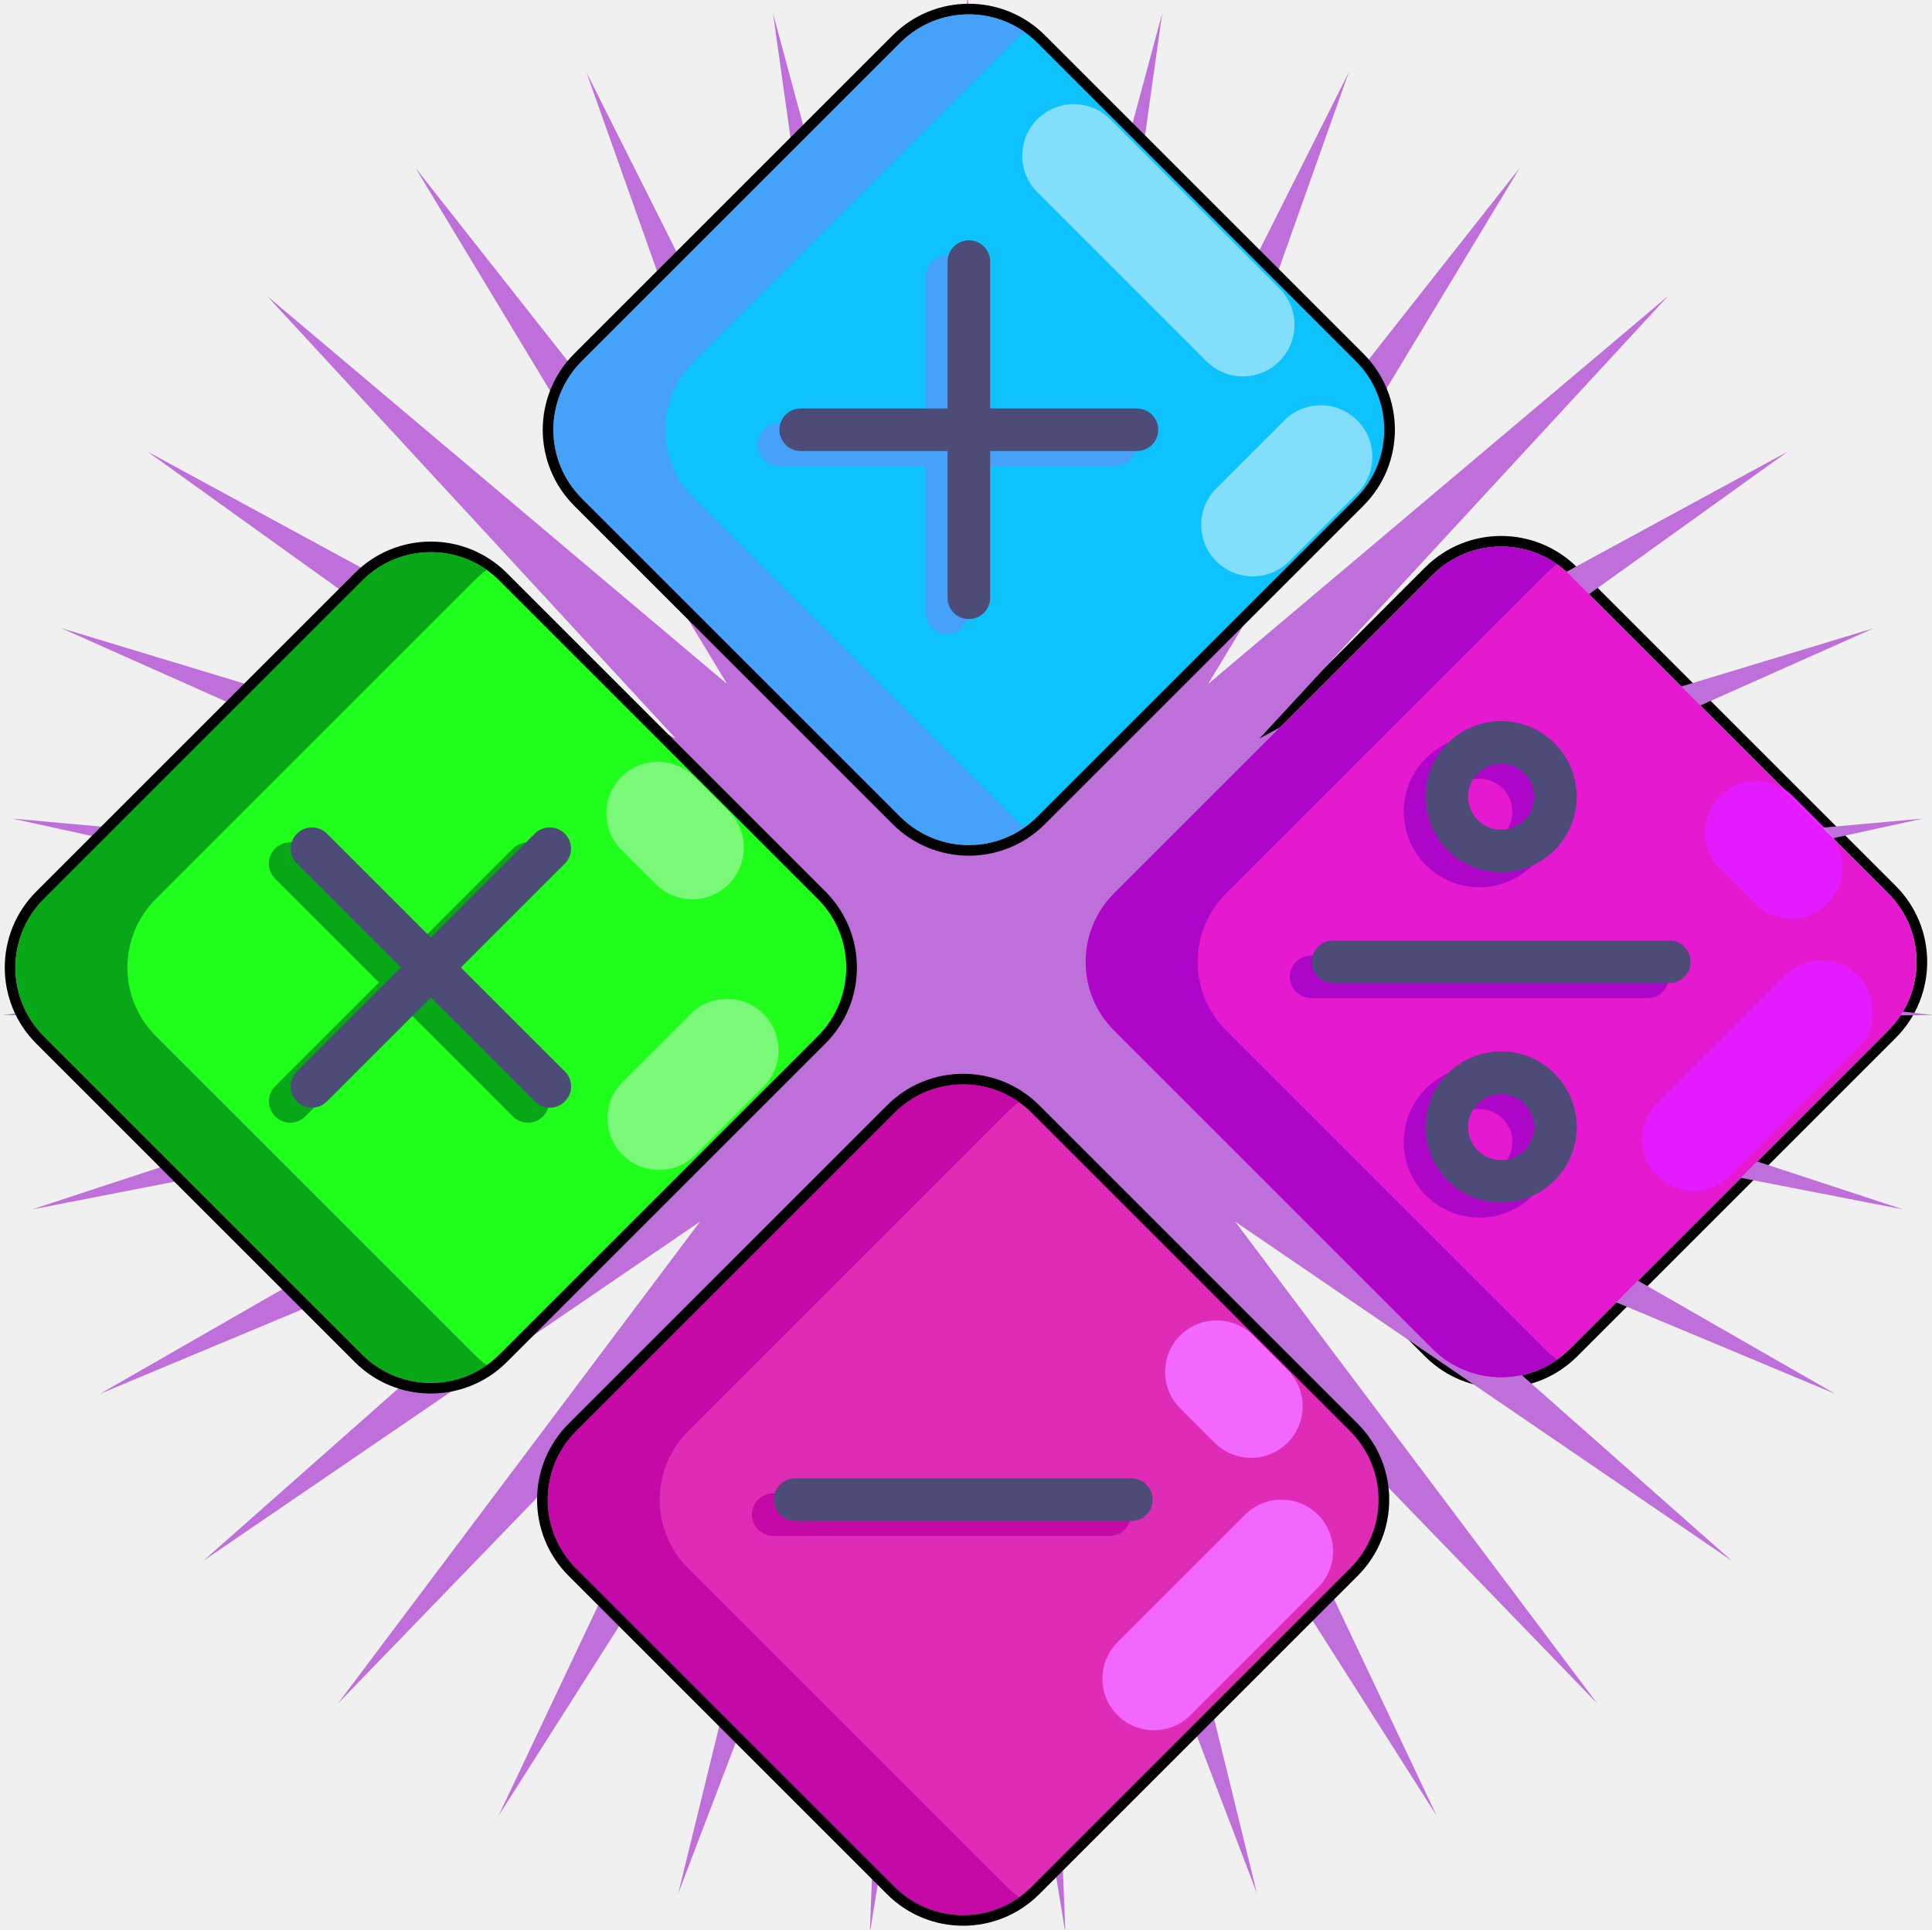
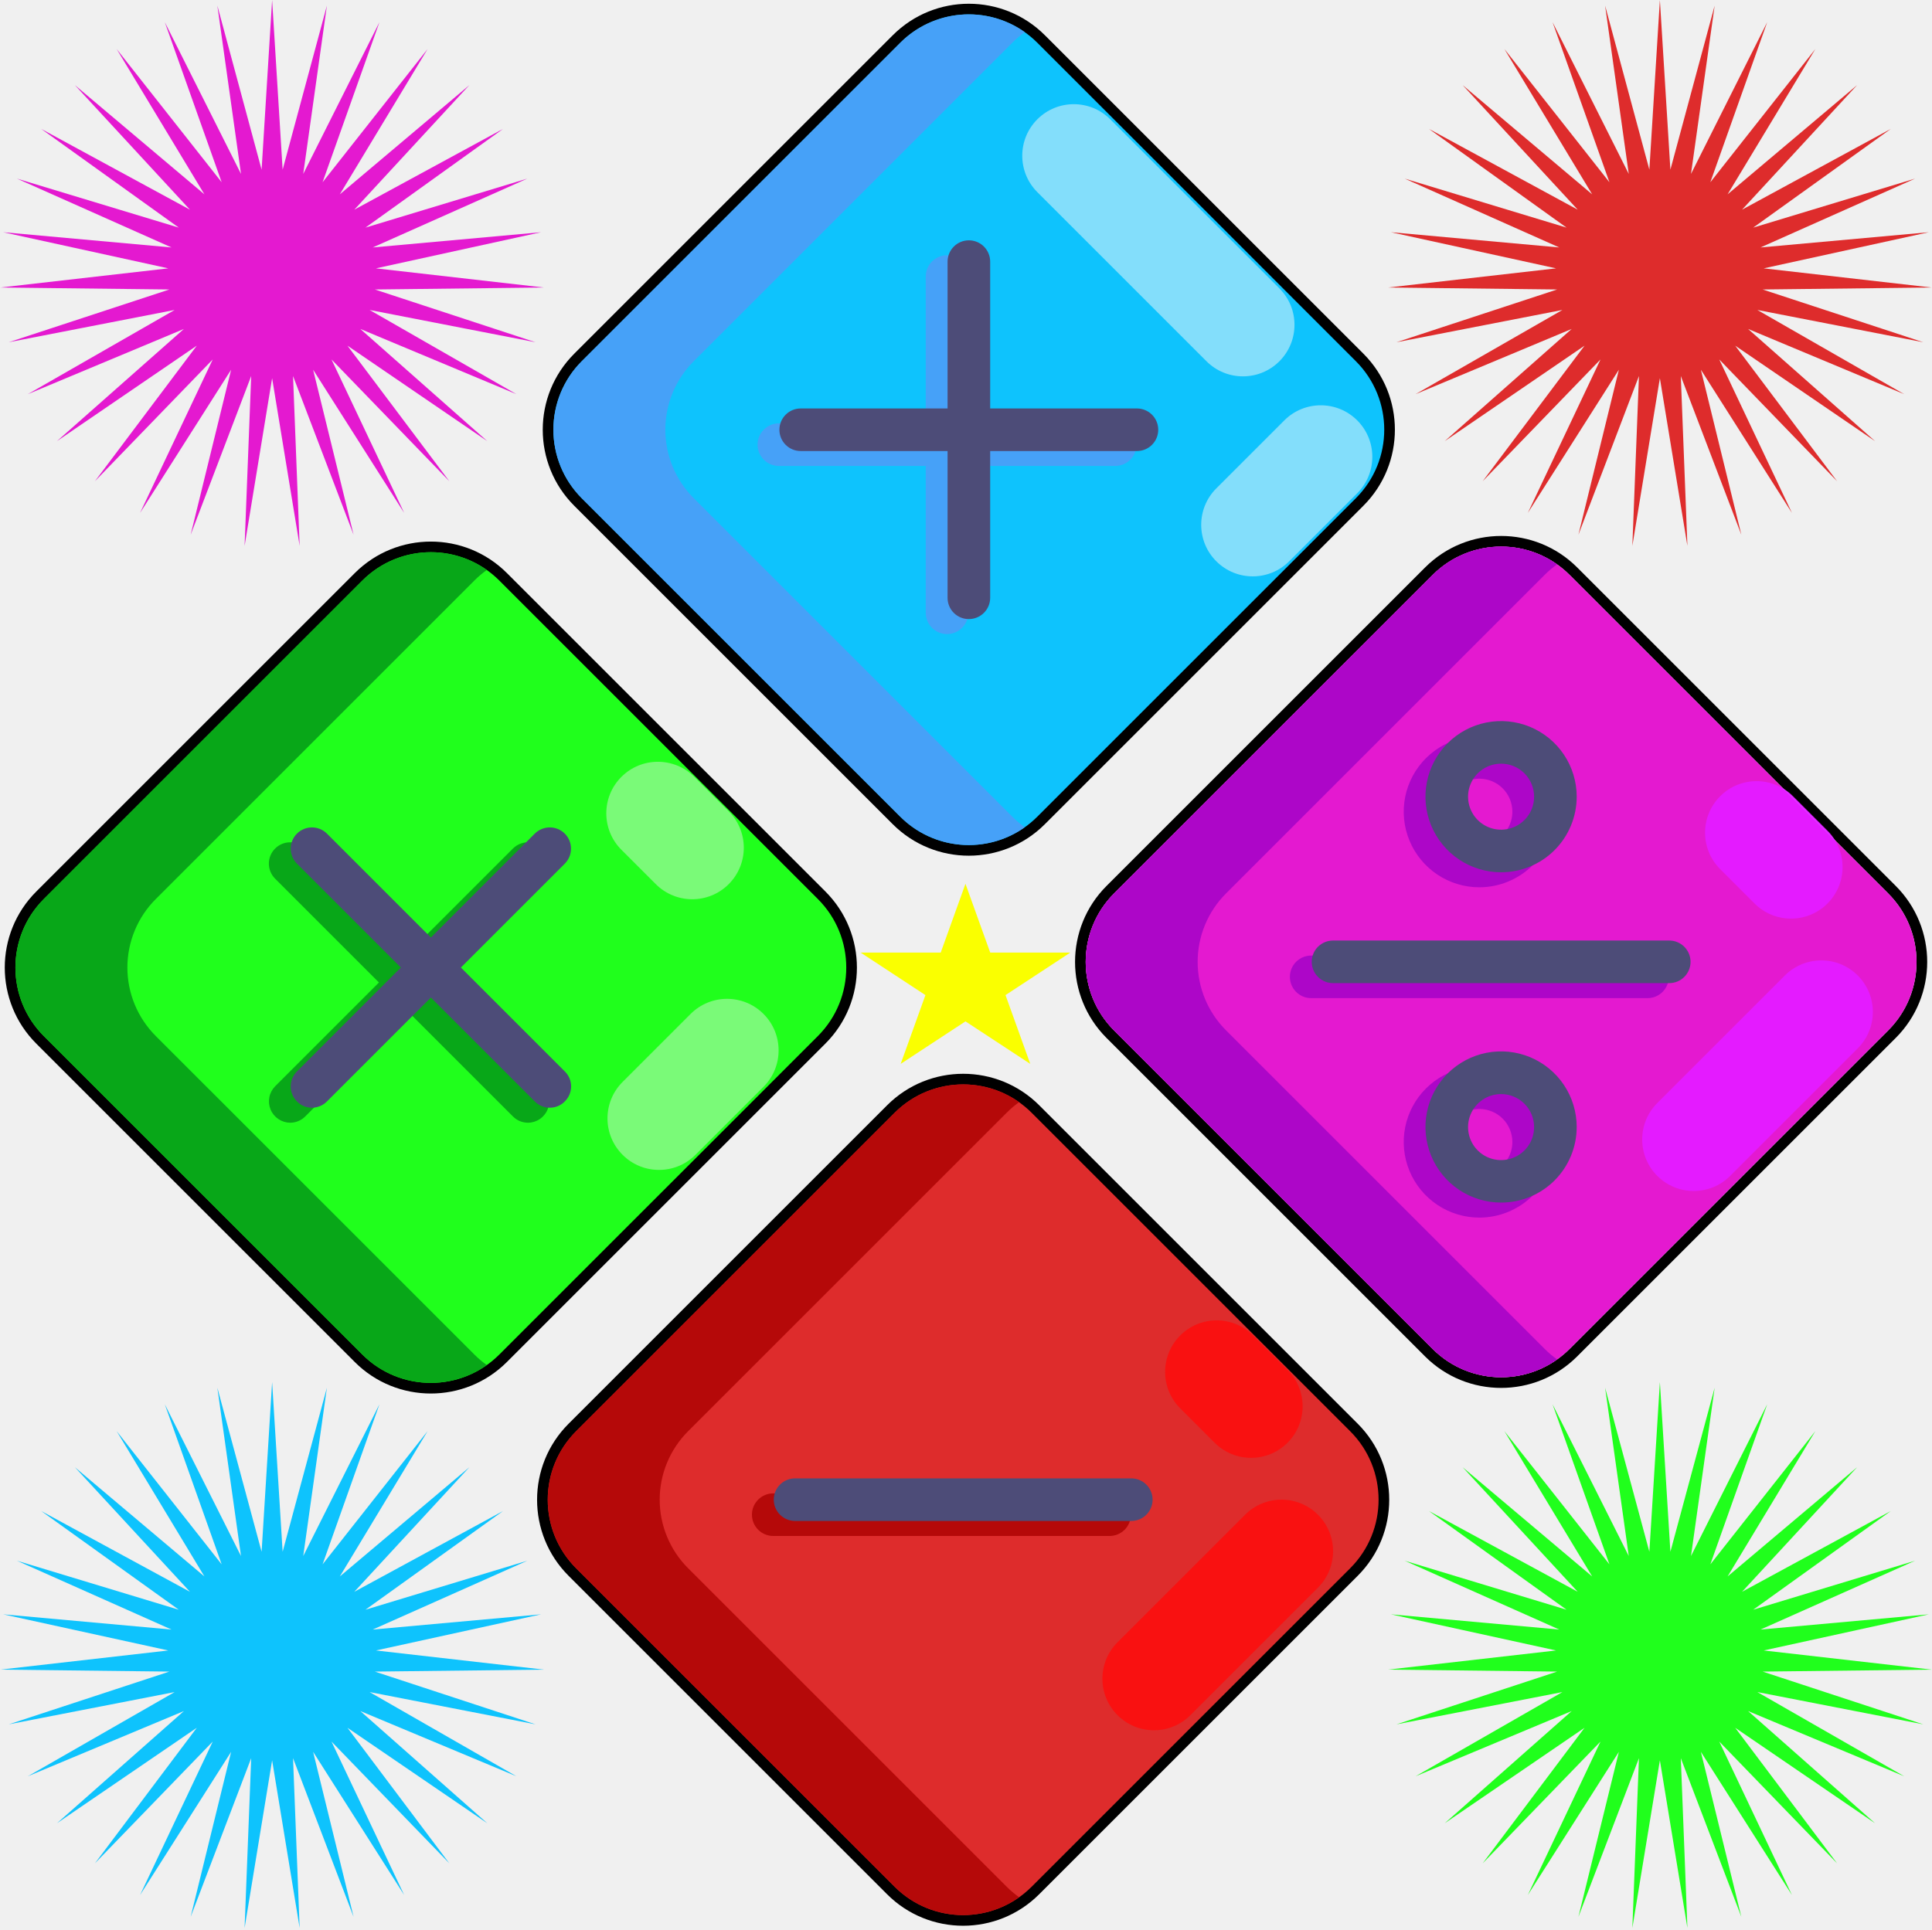
<svg xmlns="http://www.w3.org/2000/svg" width="1814" height="1812" viewBox="0 0 1814 1812" fill="none">
  <g clip-path="url(#clip0_1_2)">
    <path d="M1776.38 835.499L1477.34 536.463C1439.85 498.973 1379.07 498.973 1341.58 536.463L1042.51 835.527C1005.02 873.017 1005.02 933.801 1042.51 971.291L1341.55 1270.33C1379.04 1307.82 1439.82 1307.82 1477.31 1270.33L1776.38 971.263C1813.87 933.773 1813.87 872.989 1776.38 835.499Z" fill="#FA00FF" style="mix-blend-mode:lighten" />
    <path d="M1776.38 835.499L1477.34 536.463C1439.85 498.973 1379.07 498.973 1341.58 536.463L1042.51 835.527C1005.02 873.017 1005.02 933.801 1042.51 971.291L1341.55 1270.33C1379.04 1307.82 1439.82 1307.82 1477.31 1270.33L1776.38 971.263C1813.87 933.773 1813.87 872.989 1776.38 835.499Z" stroke="black" stroke-width="10" />
-     <path d="M908.5 -6L943.568 560.054L1091.18 12.689L1012.27 574.258L1266.38 67.992L1076.72 602.085L1426.93 157.643L1134.29 642.395L1566.25 277.973L1182.61 693.537L1678.64 424.056L1219.71 753.419L1759.51 589.91L1244.07 819.589L1805.54 768.746L1254.69 889.337L1814.84 953.243L1251.14 959.808L1787.03 1135.85L1233.56 1028.12L1723.26 1309.08L1202.67 1091.47L1626.13 1465.85L1159.74 1147.27L1499.62 1599.75L1106.52 1193.23L1348.91 1705.28L1045.2 1227.47L1180.17 1778.13L978.277 1248.6L1000.31 1815.32L908.5 1255.73L816.69 1815.32L838.723 1248.6L636.828 1778.13L771.803 1227.47L468.088 1705.28L710.479 1193.23L317.379 1599.75L657.262 1147.27L190.871 1465.85L614.331 1091.47L93.742 1309.08L583.443 1028.12L29.97 1135.85L565.863 959.808L2.165 953.243L562.311 889.337L11.465 768.746L572.931 819.589L57.49 589.91L597.29 753.419L138.355 424.056L634.39 693.537L250.751 277.973L682.712 642.395L390.074 157.643L740.278 602.085L550.622 67.992L804.731 574.258L725.822 12.689L873.432 560.054L908.5 -6Z" fill="#BE6FDA" />
+     <path d="M906.5 830L929.737 894.607H1004.93L944.099 934.536L967.336 999.143L906.5 959.214L845.664 999.143L868.901 934.536L808.066 894.607H883.263L906.5 830Z" fill="#FAFF00" />
    <path d="M1273.04 339.21L974.006 40.175C938.469 4.637 880.851 4.637 845.313 40.175L546.249 339.238C510.712 374.776 510.712 432.394 546.249 467.932L845.285 766.967C880.822 802.505 938.44 802.505 973.978 766.967L1273.04 467.904C1308.58 432.366 1308.58 374.748 1273.04 339.21Z" fill="#67BAEB" />
    <path d="M1772.84 839.034L1473.81 539.999C1438.27 504.461 1380.65 504.461 1345.11 539.999L1046.05 839.062C1010.51 874.6 1010.51 932.218 1046.05 967.756L1345.08 1266.79C1380.62 1302.33 1438.24 1302.33 1473.78 1266.79L1772.84 967.728C1808.38 932.19 1808.38 874.572 1772.84 839.034Z" fill="#E419D0" />
    <path d="M771.458 840.775L472.423 541.739C434.932 504.249 374.148 504.249 336.658 541.739L37.594 840.803C0.104 878.293 0.104 939.077 37.594 976.567L336.63 1275.6C374.12 1313.09 434.904 1313.09 472.394 1275.6L771.458 976.539C808.948 939.049 808.948 878.265 771.458 840.775Z" fill="#20FF1C" stroke="black" stroke-width="10" />
    <path d="M1267.72 1344.13L968.687 1045.1C933.149 1009.56 875.531 1009.56 839.994 1045.1L540.93 1344.16C505.392 1379.7 505.392 1437.32 540.93 1472.86L839.965 1771.89C875.503 1807.43 933.121 1807.43 968.659 1771.89L1267.72 1472.83C1303.26 1437.29 1303.26 1379.67 1267.72 1344.13Z" fill="#67BAEB" />
    <path d="M1276.58 335.675L977.542 36.639C940.052 -0.851 879.268 -0.851 841.777 36.639L542.714 335.703C505.223 373.193 505.223 433.977 542.714 471.467L841.749 770.503C879.239 807.993 940.023 807.993 977.514 770.503L1276.58 471.439C1314.07 433.949 1314.07 373.165 1276.58 335.675Z" fill="#0EC3FD" stroke="black" stroke-width="10" />
-     <path d="M1271.26 1340.6L972.223 1041.56C934.732 1004.07 873.948 1004.07 836.458 1041.56L537.394 1340.63C499.904 1378.12 499.904 1438.9 537.394 1476.39L836.43 1775.43C873.92 1812.92 934.704 1812.92 972.194 1775.43L1271.26 1476.36C1308.75 1438.87 1308.75 1378.09 1271.26 1340.6Z" fill="#DE2CB7" stroke="black" stroke-width="10" />
+     <path d="M1271.26 1340.6L972.223 1041.56C934.732 1004.07 873.948 1004.07 836.458 1041.56L537.394 1340.63C499.904 1378.12 499.904 1438.9 537.394 1476.39L836.43 1775.43C873.92 1812.92 934.704 1812.92 972.194 1775.43L1271.26 1476.36C1308.75 1438.87 1308.75 1378.09 1271.26 1340.6Z" fill="#DE2C2C" stroke="black" stroke-width="10" />
    <path d="M950.5 767L651.4 467.9C642.937 459.456 636.223 449.426 631.641 438.384C627.06 427.342 624.702 415.505 624.702 403.55C624.702 391.595 627.06 379.758 631.641 368.716C636.223 357.674 642.937 347.644 651.4 339.2L950.5 40.1C954.112 36.474 958.026 33.162 962.2 30.2C944.678 17.796 923.334 11.986 901.942 13.797C880.55 15.609 860.487 24.925 845.3 40.1L546.2 339.2C529.157 356.279 519.585 379.422 519.585 403.55C519.585 427.678 529.157 450.821 546.2 467.9L845.3 767C860.487 782.175 880.55 791.491 901.942 793.303C923.334 795.114 944.678 789.305 962.2 776.9C958.026 773.938 954.112 770.626 950.5 767Z" fill="#46A1F8" />
    <path d="M1450.3 1266.8L1151.2 967.7C1142.74 959.256 1136.02 949.226 1131.44 938.184C1126.86 927.142 1124.5 915.305 1124.5 903.35C1124.5 891.395 1126.86 879.558 1131.44 868.516C1136.02 857.474 1142.74 847.444 1151.2 839L1450.3 539.9C1453.91 536.274 1457.83 532.962 1462 530C1444.48 517.596 1423.13 511.786 1401.74 513.597C1380.35 515.409 1360.29 524.725 1345.1 539.9L1046 839C1028.96 856.079 1019.38 879.222 1019.38 903.35C1019.38 927.478 1028.96 950.621 1046 967.7L1345.1 1266.8C1360.29 1281.97 1380.35 1291.29 1401.74 1293.1C1423.13 1294.91 1444.48 1289.1 1462 1276.7C1457.83 1273.74 1453.91 1270.43 1450.3 1266.8Z" fill="#AD06C8" />
    <path d="M445.4 1272.1L146.3 973C137.837 964.556 131.123 954.526 126.541 943.484C121.96 932.442 119.602 920.605 119.602 908.65C119.602 896.695 121.96 884.858 126.541 873.816C131.123 862.774 137.837 852.744 146.3 844.3L445.4 545.2C449.012 541.574 452.926 538.262 457.1 535.3C439.578 522.896 418.234 517.086 396.842 518.897C375.45 520.709 355.387 530.025 340.2 545.2L41.1 844.3C24.057 861.379 14.485 884.522 14.485 908.65C14.485 932.778 24.057 955.921 41.1 973L340.2 1272.1C355.387 1287.27 375.45 1296.59 396.842 1298.4C418.234 1300.21 439.578 1294.4 457.1 1282C452.926 1279.04 449.012 1275.73 445.4 1272.1Z" fill="#08A718" />
-     <path d="M945.2 1771.9L646.1 1472.8C637.637 1464.36 630.923 1454.33 626.341 1443.28C621.76 1432.24 619.402 1420.4 619.402 1408.45C619.402 1396.5 621.76 1384.66 626.341 1373.62C630.923 1362.57 637.637 1352.54 646.1 1344.1L945.2 1045C948.812 1041.37 952.726 1038.06 956.9 1035.1C939.378 1022.7 918.034 1016.89 896.642 1018.7C875.25 1020.51 855.187 1029.83 840 1045L540.9 1344.1C523.857 1361.18 514.285 1384.32 514.285 1408.45C514.285 1432.58 523.857 1455.72 540.9 1472.8L840 1771.9C855.187 1787.07 875.25 1796.39 896.642 1798.2C918.034 1800.01 939.378 1794.2 956.9 1781.8C952.726 1778.84 948.812 1775.53 945.2 1771.9Z" fill="#C509A7" />
+     <path d="M945.2 1771.9L646.1 1472.8C637.637 1464.36 630.923 1454.33 626.341 1443.28C621.76 1432.24 619.402 1420.4 619.402 1408.45C619.402 1396.5 621.76 1384.66 626.341 1373.62C630.923 1362.57 637.637 1352.54 646.1 1344.1L945.2 1045C948.812 1041.37 952.726 1038.06 956.9 1035.1C939.378 1022.7 918.034 1016.89 896.642 1018.7C875.25 1020.51 855.187 1029.83 840 1045L540.9 1344.1C523.857 1361.18 514.285 1384.32 514.285 1408.45C514.285 1432.58 523.857 1455.72 540.9 1472.8L840 1771.9C855.187 1787.07 875.25 1796.39 896.642 1798.2C918.034 1800.01 939.378 1794.2 956.9 1781.8C952.726 1778.84 948.812 1775.53 945.2 1771.9V1771.9Z" fill="#B50909" />
    <path d="M272.4 1054.4C268.457 1054.36 264.614 1053.15 261.35 1050.94C258.086 1048.73 255.544 1045.61 254.041 1041.96C252.538 1038.32 252.14 1034.31 252.898 1030.44C253.655 1026.57 255.534 1023.01 258.3 1020.2L481.6 796.9C485.353 793.147 490.443 791.039 495.75 791.039C501.057 791.039 506.147 793.147 509.9 796.9C513.653 800.653 515.761 805.743 515.761 811.05C515.761 816.357 513.653 821.447 509.9 825.2L286.6 1048.5C284.739 1050.37 282.527 1051.86 280.09 1052.87C277.653 1053.88 275.039 1054.4 272.4 1054.4Z" fill="#08A718" />
-     <path d="M495.7 1054.4C493.077 1054.39 490.481 1053.87 488.061 1052.86C485.641 1051.85 483.445 1050.36 481.6 1048.5L258.3 825.2C254.547 821.447 252.439 816.357 252.439 811.05C252.439 805.743 254.547 800.653 258.3 796.9C262.053 793.147 267.143 791.039 272.45 791.039C277.757 791.039 282.847 793.147 286.6 796.9L509.9 1020.2C512.672 1023.02 514.552 1026.59 515.306 1030.47C516.06 1034.34 515.654 1038.36 514.139 1042.01C512.624 1045.66 510.067 1048.78 506.787 1050.98C503.508 1053.19 499.651 1054.38 495.7 1054.4Z" fill="#08A718" />
-     <path d="M292.9 1040.3C290.274 1040.32 287.671 1039.8 285.248 1038.79C282.825 1037.78 280.632 1036.28 278.8 1034.4C276.943 1032.55 275.47 1030.35 274.465 1027.93C273.46 1025.51 272.943 1022.92 272.943 1020.3C272.943 1017.68 273.46 1015.09 274.465 1012.67C275.47 1010.25 276.943 1008.05 278.8 1006.2L502.1 782.9C503.952 781.048 506.15 779.58 508.569 778.577C510.988 777.575 513.581 777.06 516.2 777.06C518.819 777.06 521.412 777.575 523.831 778.577C526.25 779.58 528.448 781.048 530.3 782.9C532.152 784.752 533.62 786.95 534.623 789.369C535.625 791.788 536.14 794.381 536.14 797C536.14 799.619 535.625 802.212 534.623 804.631C533.62 807.05 532.152 809.248 530.3 811.1L307 1034.4C305.155 1036.26 302.959 1037.75 300.539 1038.76C298.119 1039.77 295.523 1040.29 292.9 1040.3Z" fill="#4D4C78" />
+     <path d="M495.7 1054.4C493.077 1054.39 490.481 1053.87 488.061 1052.86C485.641 1051.85 483.445 1050.36 481.6 1048.5L258.3 825.2C254.547 821.447 252.439 816.357 252.439 811.05C252.439 805.743 254.547 800.653 258.3 796.9C262.053 793.147 267.143 791.039 272.45 791.039C277.757 791.039 282.847 793.147 286.6 796.9L509.9 1020.2C512.672 1023.02 514.552 1026.59 515.306 1030.47C516.06 1034.34 515.654 1038.36 514.139 1042.01C512.624 1045.66 510.067 1048.78 506.787 1050.98C503.508 1053.19 499.651 1054.38 495.7 1054.4V1054.4Z" fill="#08A718" />
+     <path d="M292.9 1040.3C290.274 1040.32 287.671 1039.8 285.248 1038.79C282.825 1037.78 280.632 1036.28 278.8 1034.4C276.943 1032.55 275.47 1030.35 274.465 1027.93C273.46 1025.51 272.943 1022.92 272.943 1020.3C272.943 1017.68 273.46 1015.09 274.465 1012.67C275.47 1010.25 276.943 1008.05 278.8 1006.2L502.1 782.9C503.952 781.048 506.15 779.58 508.569 778.577C510.988 777.575 513.581 777.06 516.2 777.06C518.819 777.06 521.412 777.575 523.831 778.577C526.25 779.58 528.448 781.048 530.3 782.9C532.152 784.752 533.62 786.95 534.623 789.369C535.625 791.788 536.14 794.381 536.14 797C536.14 799.619 535.625 802.212 534.623 804.631C533.62 807.05 532.152 809.248 530.3 811.1L307 1034.4C305.155 1036.26 302.959 1037.75 300.539 1038.76C298.119 1039.77 295.523 1040.29 292.9 1040.3V1040.3Z" fill="#4D4C78" />
    <path d="M516.2 1040.3C513.574 1040.32 510.971 1039.8 508.548 1038.79C506.125 1037.78 503.932 1036.28 502.1 1034.4L278.8 811.1C275.06 807.36 272.96 802.289 272.96 797C272.96 791.711 275.06 786.64 278.8 782.9C282.54 779.16 287.611 777.06 292.9 777.06C298.189 777.06 303.26 779.16 307 782.9L530.3 1006.2C532.181 1008.04 533.675 1010.23 534.696 1012.65C535.716 1015.07 536.242 1017.67 536.242 1020.3C536.242 1022.93 535.716 1025.53 534.696 1027.95C533.675 1030.37 532.181 1032.56 530.3 1034.4C528.468 1036.28 526.275 1037.78 523.852 1038.79C521.429 1039.8 518.826 1040.32 516.2 1040.3Z" fill="#4D4C78" />
-     <path d="M1041.8 1442.5H726C720.696 1442.5 715.609 1440.39 711.858 1436.64C708.107 1432.89 706 1427.8 706 1422.5C706 1417.2 708.107 1412.11 711.858 1408.36C715.609 1404.61 720.696 1402.5 726 1402.5H1041.8C1047.1 1402.5 1052.19 1404.61 1055.94 1408.36C1059.69 1412.11 1061.8 1417.2 1061.8 1422.5C1061.8 1427.8 1059.69 1432.89 1055.94 1436.64C1052.19 1440.39 1047.1 1442.5 1041.8 1442.5Z" fill="#C509A7" />
+     <path d="M1041.8 1442.5H726C720.696 1442.5 715.609 1440.39 711.858 1436.64C708.107 1432.89 706 1427.8 706 1422.5C706 1417.2 708.107 1412.11 711.858 1408.36C715.609 1404.61 720.696 1402.5 726 1402.5H1041.8C1047.1 1402.5 1052.19 1404.61 1055.94 1408.36C1059.69 1412.11 1061.8 1417.2 1061.8 1422.5C1061.8 1427.8 1059.69 1432.89 1055.94 1436.64C1052.19 1440.39 1047.1 1442.5 1041.8 1442.5Z" fill="#B50909" />
    <path d="M1062.2 1428.4H746.5C741.196 1428.4 736.109 1426.29 732.358 1422.54C728.607 1418.79 726.5 1413.7 726.5 1408.4C726.5 1403.1 728.607 1398.01 732.358 1394.26C736.109 1390.51 741.196 1388.4 746.5 1388.4H1062.2C1067.5 1388.4 1072.59 1390.51 1076.34 1394.26C1080.09 1398.01 1082.2 1403.1 1082.2 1408.4C1082.2 1413.7 1080.09 1418.79 1076.34 1422.54C1072.59 1426.29 1067.5 1428.4 1062.2 1428.4Z" fill="#4D4C78" />
-     <path d="M889.2 595.5C883.896 595.5 878.809 593.393 875.058 589.642C871.307 585.891 869.2 580.804 869.2 575.5V259.7C869.2 254.396 871.307 249.309 875.058 245.558C878.809 241.807 883.896 239.7 889.2 239.7C894.504 239.7 899.591 241.807 903.342 245.558C907.093 249.309 909.2 254.396 909.2 259.7V575.5C909.174 580.796 907.058 585.868 903.313 589.613C899.568 593.358 894.496 595.474 889.2 595.5Z" fill="#46A1F8" />
+     <path d="M889.2 595.5C883.896 595.5 878.809 593.393 875.058 589.642C871.307 585.891 869.2 580.804 869.2 575.5V259.7C869.2 254.396 871.307 249.309 875.058 245.558C878.809 241.807 883.896 239.7 889.2 239.7C894.504 239.7 899.591 241.807 903.342 245.558C907.093 249.309 909.2 254.396 909.2 259.7V575.5C909.174 580.796 907.058 585.868 903.313 589.613C899.568 593.358 894.496 595.474 889.2 595.5V595.5Z" fill="#46A1F8" />
    <path d="M1047.1 437.6H731.3C725.996 437.6 720.909 435.493 717.158 431.742C713.407 427.991 711.3 422.904 711.3 417.6C711.3 412.296 713.407 407.209 717.158 403.458C720.909 399.707 725.996 397.6 731.3 397.6H1047.1C1052.4 397.6 1057.49 399.707 1061.24 403.458C1064.99 407.209 1067.1 412.296 1067.1 417.6C1067.1 422.904 1064.99 427.991 1061.24 431.742C1057.49 435.493 1052.4 437.6 1047.1 437.6Z" fill="#46A1F8" />
    <path d="M1546.9 937.4H1231.1C1225.8 937.4 1220.71 935.293 1216.96 931.542C1213.21 927.791 1211.1 922.704 1211.1 917.4C1211.1 912.096 1213.21 907.009 1216.96 903.258C1220.71 899.507 1225.8 897.4 1231.1 897.4H1546.9C1552.2 897.4 1557.29 899.507 1561.04 903.258C1564.79 907.009 1566.9 912.096 1566.9 917.4C1566.9 922.704 1564.79 927.791 1561.04 931.542C1557.29 935.293 1552.2 937.4 1546.9 937.4Z" fill="#AD06C8" />
-     <path d="M1389 833.3C1374.96 833.3 1361.23 829.136 1349.55 821.334C1337.88 813.533 1328.78 802.444 1323.4 789.471C1318.03 776.497 1316.62 762.221 1319.36 748.449C1322.1 734.676 1328.87 722.025 1338.8 712.095C1348.72 702.166 1361.38 695.404 1375.15 692.664C1388.92 689.925 1403.2 691.331 1416.17 696.705C1429.14 702.078 1440.23 711.179 1448.03 722.855C1455.84 734.53 1460 748.258 1460 762.3C1459.97 781.122 1452.48 799.166 1439.18 812.475C1425.87 825.785 1407.82 833.274 1389 833.3ZM1389 731.3C1382.87 731.3 1376.88 733.118 1371.78 736.524C1366.68 739.931 1362.71 744.772 1360.36 750.437C1358.01 756.101 1357.4 762.334 1358.6 768.348C1359.79 774.361 1362.74 779.885 1367.08 784.22C1371.42 788.556 1376.94 791.508 1382.95 792.704C1388.97 793.901 1395.2 793.287 1400.86 790.94C1406.53 788.594 1411.37 784.621 1414.78 779.523C1418.18 774.425 1420 768.431 1420 762.3C1420 754.078 1416.73 746.193 1410.92 740.38C1405.11 734.566 1397.22 731.3 1389 731.3Z" fill="#AD06C8" />
-     <path d="M1389 1143.5C1374.96 1143.5 1361.23 1139.34 1349.55 1131.53C1337.88 1123.73 1328.78 1112.64 1323.4 1099.67C1318.03 1086.7 1316.62 1072.42 1319.36 1058.65C1322.1 1044.88 1328.87 1032.22 1338.8 1022.3C1348.72 1012.37 1361.38 1005.6 1375.15 1002.86C1388.92 1000.12 1403.2 1001.53 1416.17 1006.9C1429.14 1012.28 1440.23 1021.38 1448.03 1033.05C1455.84 1044.73 1460 1058.46 1460 1072.5C1460 1091.33 1452.52 1109.39 1439.2 1122.7C1425.89 1136.02 1407.83 1143.5 1389 1143.5ZM1389 1041.5C1382.87 1041.5 1376.88 1043.32 1371.78 1046.72C1366.68 1050.13 1362.71 1054.97 1360.36 1060.64C1358.01 1066.3 1357.4 1072.53 1358.6 1078.55C1359.79 1084.56 1362.74 1090.08 1367.08 1094.42C1371.42 1098.76 1376.94 1101.71 1382.95 1102.9C1388.97 1104.1 1395.2 1103.49 1400.86 1101.14C1406.53 1098.79 1411.37 1094.82 1414.78 1089.72C1418.18 1084.62 1420 1078.63 1420 1072.5C1420 1064.28 1416.73 1056.39 1410.92 1050.58C1405.11 1044.77 1397.22 1041.5 1389 1041.5Z" fill="#AD06C8" />
+     <path d="M1389 833.3C1374.96 833.3 1361.23 829.136 1349.55 821.334C1337.88 813.533 1328.78 802.444 1323.4 789.471C1318.03 776.497 1316.62 762.221 1319.36 748.449C1322.1 734.676 1328.87 722.025 1338.8 712.095C1348.72 702.166 1361.38 695.404 1375.15 692.664C1388.92 689.925 1403.2 691.331 1416.17 696.705C1429.14 702.078 1440.23 711.179 1448.03 722.855C1455.84 734.53 1460 748.258 1460 762.3C1459.97 781.122 1452.48 799.166 1439.18 812.475C1425.87 825.785 1407.82 833.274 1389 833.3V833.3ZM1389 731.3C1382.87 731.3 1376.88 733.118 1371.78 736.524C1366.68 739.931 1362.71 744.772 1360.36 750.437C1358.01 756.101 1357.4 762.334 1358.6 768.348C1359.79 774.361 1362.74 779.885 1367.08 784.22C1371.42 788.556 1376.94 791.508 1382.95 792.704C1388.97 793.901 1395.2 793.287 1400.86 790.94C1406.53 788.594 1411.37 784.621 1414.78 779.523C1418.18 774.425 1420 768.431 1420 762.3C1420 754.078 1416.73 746.193 1410.92 740.38C1405.11 734.566 1397.22 731.3 1389 731.3Z" fill="#AD06C8" />
+     <path d="M1389 1143.5C1374.96 1143.5 1361.23 1139.34 1349.55 1131.53C1337.88 1123.73 1328.78 1112.64 1323.4 1099.67C1318.03 1086.7 1316.62 1072.42 1319.36 1058.65C1322.1 1044.88 1328.87 1032.22 1338.8 1022.3C1348.72 1012.37 1361.38 1005.6 1375.15 1002.86C1388.92 1000.12 1403.2 1001.53 1416.17 1006.9C1429.14 1012.28 1440.23 1021.38 1448.03 1033.05C1455.84 1044.73 1460 1058.46 1460 1072.5C1460 1091.33 1452.52 1109.39 1439.2 1122.7C1425.89 1136.02 1407.83 1143.5 1389 1143.5ZM1389 1041.5C1382.87 1041.5 1376.88 1043.32 1371.78 1046.72C1366.68 1050.13 1362.71 1054.97 1360.36 1060.64C1358.01 1066.3 1357.4 1072.53 1358.6 1078.55C1359.79 1084.56 1362.74 1090.08 1367.08 1094.42C1371.42 1098.76 1376.94 1101.71 1382.95 1102.9C1388.97 1104.1 1395.2 1103.49 1400.86 1101.14C1406.53 1098.79 1411.37 1094.82 1414.78 1089.72C1418.18 1084.62 1420 1078.63 1420 1072.5C1420 1064.28 1416.73 1056.39 1410.92 1050.58C1405.11 1044.77 1397.22 1041.5 1389 1041.5V1041.5Z" fill="#AD06C8" />
    <path d="M1567.3 923.3H1251.6C1246.3 923.3 1241.21 921.193 1237.46 917.442C1233.71 913.691 1231.6 908.604 1231.6 903.3C1231.6 897.996 1233.71 892.909 1237.46 889.158C1241.21 885.407 1246.3 883.3 1251.6 883.3H1567.3C1572.6 883.3 1577.69 885.407 1581.44 889.158C1585.19 892.909 1587.3 897.996 1587.3 903.3C1587.3 908.604 1585.19 913.691 1581.44 917.442C1577.69 921.193 1572.6 923.3 1567.3 923.3Z" fill="#4D4C78" />
-     <path d="M1409.4 819.2C1395.36 819.2 1381.63 815.036 1369.95 807.234C1358.28 799.433 1349.18 788.344 1343.8 775.371C1338.43 762.397 1337.02 748.121 1339.76 734.349C1342.5 720.576 1349.27 707.925 1359.2 697.995C1369.12 688.066 1381.78 681.304 1395.55 678.564C1409.32 675.825 1423.6 677.231 1436.57 682.605C1449.54 687.978 1460.63 697.079 1468.43 708.755C1476.24 720.43 1480.4 734.158 1480.4 748.2C1480.4 767.03 1472.92 785.09 1459.6 798.405C1446.29 811.72 1428.23 819.2 1409.4 819.2ZM1409.4 717.2C1403.27 717.2 1397.28 719.018 1392.18 722.424C1387.08 725.831 1383.11 730.672 1380.76 736.337C1378.41 742.001 1377.8 748.234 1379 754.248C1380.19 760.261 1383.14 765.785 1387.48 770.12C1391.82 774.456 1397.34 777.408 1403.35 778.604C1409.37 779.801 1415.6 779.187 1421.26 776.84C1426.93 774.494 1431.77 770.521 1435.18 765.423C1438.58 760.325 1440.4 754.331 1440.4 748.2C1440.4 739.978 1437.13 732.093 1431.32 726.28C1425.51 720.466 1417.62 717.2 1409.4 717.2Z" fill="#4D4C78" />
-     <path d="M1409.4 1129.4C1395.35 1129.4 1381.62 1125.23 1369.94 1117.43C1358.27 1109.62 1349.17 1098.53 1343.8 1085.55C1338.42 1072.57 1337.02 1058.29 1339.77 1044.51C1342.52 1030.74 1349.29 1018.09 1359.23 1008.16C1369.17 998.234 1381.83 991.48 1395.61 988.752C1409.39 986.024 1423.67 987.444 1436.64 992.833C1449.61 998.222 1460.69 1007.34 1468.48 1019.03C1476.27 1030.72 1480.42 1044.45 1480.4 1058.5C1480.37 1077.31 1472.88 1095.35 1459.57 1108.64C1446.26 1121.93 1428.21 1129.4 1409.4 1129.4ZM1409.4 1027.5C1403.27 1027.5 1397.28 1029.32 1392.18 1032.72C1387.08 1036.13 1383.11 1040.97 1380.76 1046.64C1378.41 1052.3 1377.8 1058.53 1379 1064.55C1380.19 1070.56 1383.14 1076.08 1387.48 1080.42C1391.82 1084.76 1397.34 1087.71 1403.35 1088.9C1409.37 1090.1 1415.6 1089.49 1421.26 1087.14C1426.93 1084.79 1431.77 1080.82 1435.18 1075.72C1438.58 1070.62 1440.4 1064.63 1440.4 1058.5C1440.4 1050.28 1437.13 1042.39 1431.32 1036.58C1425.51 1030.77 1417.62 1027.5 1409.4 1027.5Z" fill="#4D4C78" />
-     <path d="M909.7 581.4C907.07 581.413 904.463 580.905 902.031 579.905C899.598 578.904 897.388 577.431 895.528 575.572C893.669 573.712 892.196 571.502 891.195 569.069C890.195 566.637 889.687 564.03 889.7 561.4V245.7C889.7 240.396 891.807 235.309 895.558 231.558C899.309 227.807 904.396 225.7 909.7 225.7C915.004 225.7 920.091 227.807 923.842 231.558C927.593 235.309 929.7 240.396 929.7 245.7V561.4C929.7 566.704 927.593 571.791 923.842 575.542C920.091 579.293 915.004 581.4 909.7 581.4Z" fill="#4D4C78" />
+     <path d="M1409.4 819.2C1395.36 819.2 1381.63 815.036 1369.95 807.234C1358.28 799.433 1349.18 788.344 1343.8 775.371C1338.43 762.397 1337.02 748.121 1339.76 734.349C1342.5 720.576 1349.27 707.925 1359.2 697.995C1369.12 688.066 1381.78 681.304 1395.55 678.564C1409.32 675.825 1423.6 677.231 1436.57 682.605C1449.54 687.978 1460.63 697.079 1468.43 708.755C1476.24 720.43 1480.4 734.158 1480.4 748.2C1480.4 767.03 1472.92 785.09 1459.6 798.405C1446.29 811.72 1428.23 819.2 1409.4 819.2V819.2ZM1409.4 717.2C1403.27 717.2 1397.28 719.018 1392.18 722.424C1387.08 725.831 1383.11 730.672 1380.76 736.337C1378.41 742.001 1377.8 748.234 1379 754.248C1380.19 760.261 1383.14 765.785 1387.48 770.12C1391.82 774.456 1397.34 777.408 1403.35 778.604C1409.37 779.801 1415.6 779.187 1421.26 776.84C1426.93 774.494 1431.77 770.521 1435.18 765.423C1438.58 760.325 1440.4 754.331 1440.4 748.2C1440.4 739.978 1437.13 732.093 1431.32 726.28C1425.51 720.466 1417.62 717.2 1409.4 717.2V717.2Z" fill="#4D4C78" />
+     <path d="M1409.4 1129.4C1395.35 1129.4 1381.62 1125.23 1369.94 1117.43C1358.27 1109.62 1349.17 1098.53 1343.8 1085.55C1338.42 1072.57 1337.02 1058.29 1339.77 1044.51C1342.52 1030.74 1349.29 1018.09 1359.23 1008.16C1369.17 998.234 1381.83 991.48 1395.61 988.752C1409.39 986.024 1423.67 987.444 1436.64 992.833C1449.61 998.222 1460.69 1007.34 1468.48 1019.03C1476.27 1030.72 1480.42 1044.45 1480.4 1058.5C1480.37 1077.31 1472.88 1095.35 1459.57 1108.64C1446.26 1121.93 1428.21 1129.4 1409.4 1129.4V1129.4ZM1409.4 1027.5C1403.27 1027.5 1397.28 1029.32 1392.18 1032.72C1387.08 1036.13 1383.11 1040.97 1380.76 1046.64C1378.41 1052.3 1377.8 1058.53 1379 1064.55C1380.19 1070.56 1383.14 1076.08 1387.48 1080.42C1391.82 1084.76 1397.34 1087.71 1403.35 1088.9C1409.37 1090.1 1415.6 1089.49 1421.26 1087.14C1426.93 1084.79 1431.77 1080.82 1435.18 1075.72C1438.58 1070.62 1440.4 1064.63 1440.4 1058.5C1440.4 1050.28 1437.13 1042.39 1431.32 1036.58C1425.51 1030.77 1417.62 1027.5 1409.4 1027.5V1027.5Z" fill="#4D4C78" />
+     <path d="M909.7 581.4C907.07 581.413 904.463 580.905 902.031 579.905C899.598 578.904 897.388 577.431 895.528 575.572C893.669 573.712 892.196 571.502 891.195 569.069C890.195 566.637 889.687 564.03 889.7 561.4V245.7C889.7 240.396 891.807 235.309 895.558 231.558C899.309 227.807 904.396 225.7 909.7 225.7C915.004 225.7 920.091 227.807 923.842 231.558C927.593 235.309 929.7 240.396 929.7 245.7V561.4C929.7 566.704 927.593 571.791 923.842 575.542C920.091 579.293 915.004 581.4 909.7 581.4V581.4Z" fill="#4D4C78" />
    <path d="M1067.5 423.6H751.8C746.496 423.6 741.409 421.493 737.658 417.742C733.907 413.991 731.8 408.904 731.8 403.6C731.8 398.296 733.907 393.209 737.658 389.458C741.409 385.707 746.496 383.6 751.8 383.6H1067.5C1072.8 383.6 1077.89 385.707 1081.64 389.458C1085.39 393.209 1087.5 398.296 1087.5 403.6C1087.5 408.904 1085.39 413.991 1081.64 417.742C1077.89 421.493 1072.8 423.6 1067.5 423.6Z" fill="#4D4C78" />
    <path d="M1042.44 112.02C1023.54 93.118 992.897 93.118 973.996 112.02C955.094 130.921 955.094 161.566 973.996 180.468L1132.8 339.277C1151.71 358.178 1182.35 358.178 1201.25 339.277C1220.15 320.375 1220.15 289.73 1201.25 270.829L1042.44 112.02Z" fill="#83DEFB" />
    <path d="M1274.33 463.25C1293.23 444.348 1293.23 413.703 1274.33 394.802C1255.43 375.9 1224.78 375.9 1205.88 394.802L1142.01 458.668C1123.11 477.569 1123.11 508.214 1142.01 527.116C1160.92 546.017 1191.56 546.017 1210.46 527.116L1274.33 463.25Z" fill="#83DEFB" />
    <path d="M716.875 1020.68C735.776 1001.78 735.776 971.132 716.875 952.231C697.974 933.33 667.328 933.33 648.427 952.231L584.561 1016.1C565.66 1035 565.66 1065.64 584.561 1084.54C603.462 1103.45 634.108 1103.45 653.009 1084.54L716.875 1020.68Z" fill="#7AFA78" />
-     <path d="M1176.59 1254.2C1157.69 1235.3 1127.04 1235.3 1108.14 1254.2C1089.24 1273.1 1089.24 1303.75 1108.14 1322.65L1140.44 1354.95C1159.34 1373.85 1189.99 1373.85 1208.89 1354.95C1227.79 1336.05 1227.79 1305.4 1208.89 1286.5L1176.59 1254.2Z" fill="#F367FF" />
-     <path d="M1237.48 1491.02C1256.38 1472.12 1256.38 1441.47 1237.48 1422.57C1218.57 1403.67 1187.93 1403.67 1169.03 1422.57L1049.26 1542.34C1030.36 1561.24 1030.36 1591.89 1049.26 1610.79C1068.16 1629.69 1098.8 1629.69 1117.71 1610.79L1237.48 1491.02Z" fill="#F367FF" />
+     <path d="M1176.59 1254.2C1157.69 1235.3 1127.04 1235.3 1108.14 1254.2C1089.24 1273.1 1089.24 1303.75 1108.14 1322.65L1140.44 1354.95C1159.34 1373.85 1189.99 1373.85 1208.89 1354.95C1227.79 1336.05 1227.79 1305.4 1208.89 1286.5L1176.59 1254.2Z" fill="#F91111" />
+     <path d="M1237.48 1491.02C1256.38 1472.12 1256.38 1441.47 1237.48 1422.57C1218.57 1403.67 1187.93 1403.67 1169.03 1422.57L1049.26 1542.34C1030.36 1561.24 1030.36 1591.89 1049.26 1610.79C1068.16 1629.69 1098.8 1629.69 1117.71 1610.79L1237.48 1491.02Z" fill="#F91111" />
    <path d="M1683.54 747.787C1664.64 728.886 1634 728.886 1615.1 747.787C1596.19 766.689 1596.19 797.334 1615.1 816.235L1647.4 848.536C1666.3 867.437 1696.94 867.437 1715.84 848.536C1734.75 829.635 1734.75 798.989 1715.84 780.088L1683.54 747.787Z" fill="#DF1BFF" style="mix-blend-mode:lighten" />
    <path d="M651.894 729.599C632.992 710.697 602.347 710.697 583.446 729.599C564.545 748.5 564.544 779.145 583.446 798.047L615.747 830.347C634.648 849.249 665.293 849.249 684.194 830.347C703.096 811.446 703.096 780.801 684.194 761.899L651.894 729.599Z" fill="#7AFA78" />
    <path d="M1744.29 984.574C1763.19 965.672 1763.19 935.027 1744.29 916.126C1725.39 897.225 1694.74 897.225 1675.84 916.126L1556.07 1035.9C1537.17 1054.8 1537.17 1085.44 1556.07 1104.34C1574.97 1123.25 1605.62 1123.25 1624.52 1104.34L1744.29 984.574Z" fill="#DF1BFF" style="mix-blend-mode:lighten" />
+     <path d="M255.5 1298L265.373 1457.34L306.932 1303.26L284.716 1461.34L356.258 1318.83L302.862 1469.17L401.459 1344.06L319.069 1480.52L440.685 1377.94L332.674 1494.91L472.329 1419.06L343.119 1511.77L495.096 1465.74L349.977 1530.39L508.054 1516.08L352.967 1550.03L510.672 1568.02L351.967 1569.86L502.844 1619.42L347.017 1589.09L484.889 1668.18L338.321 1606.93L457.543 1712.31L326.234 1622.63L421.926 1750L311.251 1635.57L379.495 1779.71L293.986 1645.21L331.987 1800.21L275.145 1651.16L281.349 1810.68L255.5 1653.17L229.651 1810.68L235.855 1651.16L179.013 1800.21L217.014 1645.21L131.505 1779.71L199.749 1635.57L89.074 1750L184.766 1622.63L53.457 1712.31L172.679 1606.93L26.111 1668.18L163.983 1589.09L8.156 1619.42L159.033 1569.86L0.328 1568.02L158.033 1550.03L2.946 1516.08L161.023 1530.39L15.904 1465.74L167.881 1511.77L38.671 1419.06L178.326 1494.91L70.315 1377.94L191.931 1480.52L109.541 1344.06L208.138 1469.17L154.742 1318.83L226.284 1461.34L204.068 1303.26L245.627 1457.34L255.5 1298Z" fill="#0EC3FD" />
+     <path d="M255.5 0L265.373 159.338L306.932 5.261L284.716 163.337L356.258 20.828L302.862 171.17L401.459 46.064L319.069 182.516L440.685 79.936L332.674 196.912L472.329 121.056L343.119 213.769L495.096 167.743L349.977 232.395L508.054 218.083L352.967 252.028L510.672 270.017L351.967 271.865L502.844 321.418L347.017 291.093L484.889 370.181L338.321 308.926L457.543 414.311L326.234 324.633L421.926 452.001L311.251 337.57L379.495 481.707L293.986 347.21L331.987 502.214L275.145 353.156L281.349 512.681L255.5 355.165L229.651 512.681L235.855 353.156L179.013 502.214L217.014 347.21L131.505 481.707L199.749 337.57L89.074 452.001L184.766 324.633L53.457 414.311L172.679 308.926L26.111 370.181L163.983 291.093L8.156 321.418L159.033 271.865L0.328 270.017L158.033 252.028L2.946 218.083L161.023 232.395L15.904 167.743L167.881 213.769L38.671 121.056L178.326 196.912L70.315 79.936L191.931 182.516L109.541 46.064L208.138 171.17L154.742 20.828L226.284 163.337L204.068 5.261L245.627 159.338L255.5 0Z" fill="#E419D0" />
+     <path d="M1558.5 0L1568.37 159.338L1609.93 5.261L1587.72 163.337L1659.26 20.828L1605.86 171.17L1704.46 46.064L1622.07 182.516L1743.68 79.936L1635.67 196.912L1775.33 121.056L1646.12 213.769L1798.1 167.743L1652.98 232.395L1811.05 218.083L1655.97 252.028L1813.67 270.017L1654.97 271.865L1805.84 321.418L1650.02 291.093L1787.89 370.181L1641.32 308.926L1760.54 414.311L1629.23 324.633L1724.93 452.001L1614.25 337.57L1682.49 481.707L1596.99 347.21L1634.99 502.214L1578.15 353.156L1584.35 512.681L1558.5 355.165L1532.65 512.681L1538.85 353.156L1482.01 502.214L1520.01 347.21L1434.51 481.707L1502.75 337.57L1392.07 452.001L1487.77 324.633L1356.46 414.311L1475.68 308.926L1329.11 370.181L1466.98 291.093L1311.16 321.418L1462.03 271.865L1303.33 270.017L1461.03 252.028L1305.95 218.083L1464.02 232.395L1318.9 167.743L1470.88 213.769L1341.67 121.056L1481.33 196.912L1373.32 79.936L1494.93 182.516L1412.54 46.064L1511.14 171.17L1457.74 20.828L1529.28 163.337L1507.07 5.261L1548.63 159.338L1558.5 0Z" fill="#DE2C2C" />
+     <path d="M1558.5 1298L1568.37 1457.34L1609.93 1303.26L1587.72 1461.34L1659.26 1318.83L1605.86 1469.17L1704.46 1344.06L1622.07 1480.52L1743.68 1377.94L1635.67 1494.91L1775.33 1419.06L1646.12 1511.77L1798.1 1465.74L1652.98 1530.39L1811.05 1516.08L1655.97 1550.03L1813.67 1568.02L1654.97 1569.86L1805.84 1619.42L1650.02 1589.09L1787.89 1668.18L1641.32 1606.93L1760.54 1712.31L1629.23 1622.63L1724.93 1750L1614.25 1635.57L1682.49 1779.71L1596.99 1645.21L1634.99 1800.21L1578.15 1651.16L1584.35 1810.68L1558.5 1653.17L1532.65 1810.68L1538.85 1651.16L1482.01 1800.21L1520.01 1645.21L1434.51 1779.71L1502.75 1635.57L1392.07 1750L1487.77 1622.63L1356.46 1712.31L1475.68 1606.93L1329.11 1668.18L1466.98 1589.09L1311.16 1619.42L1462.03 1569.86L1303.33 1568.02L1461.03 1550.03L1305.95 1516.08L1464.02 1530.39L1318.9 1465.74L1470.88 1511.77L1341.67 1419.06L1481.33 1494.91L1373.32 1377.94L1494.93 1480.52L1412.54 1344.06L1511.14 1469.17L1457.74 1318.83L1529.28 1461.34L1507.07 1303.26L1548.63 1457.34L1558.5 1298Z" fill="#20FF1C" />
  </g>
  <defs>
    <clipPath id="clip0_1_2">
      <rect width="1814" height="1812" fill="white" />
    </clipPath>
  </defs>
</svg>
